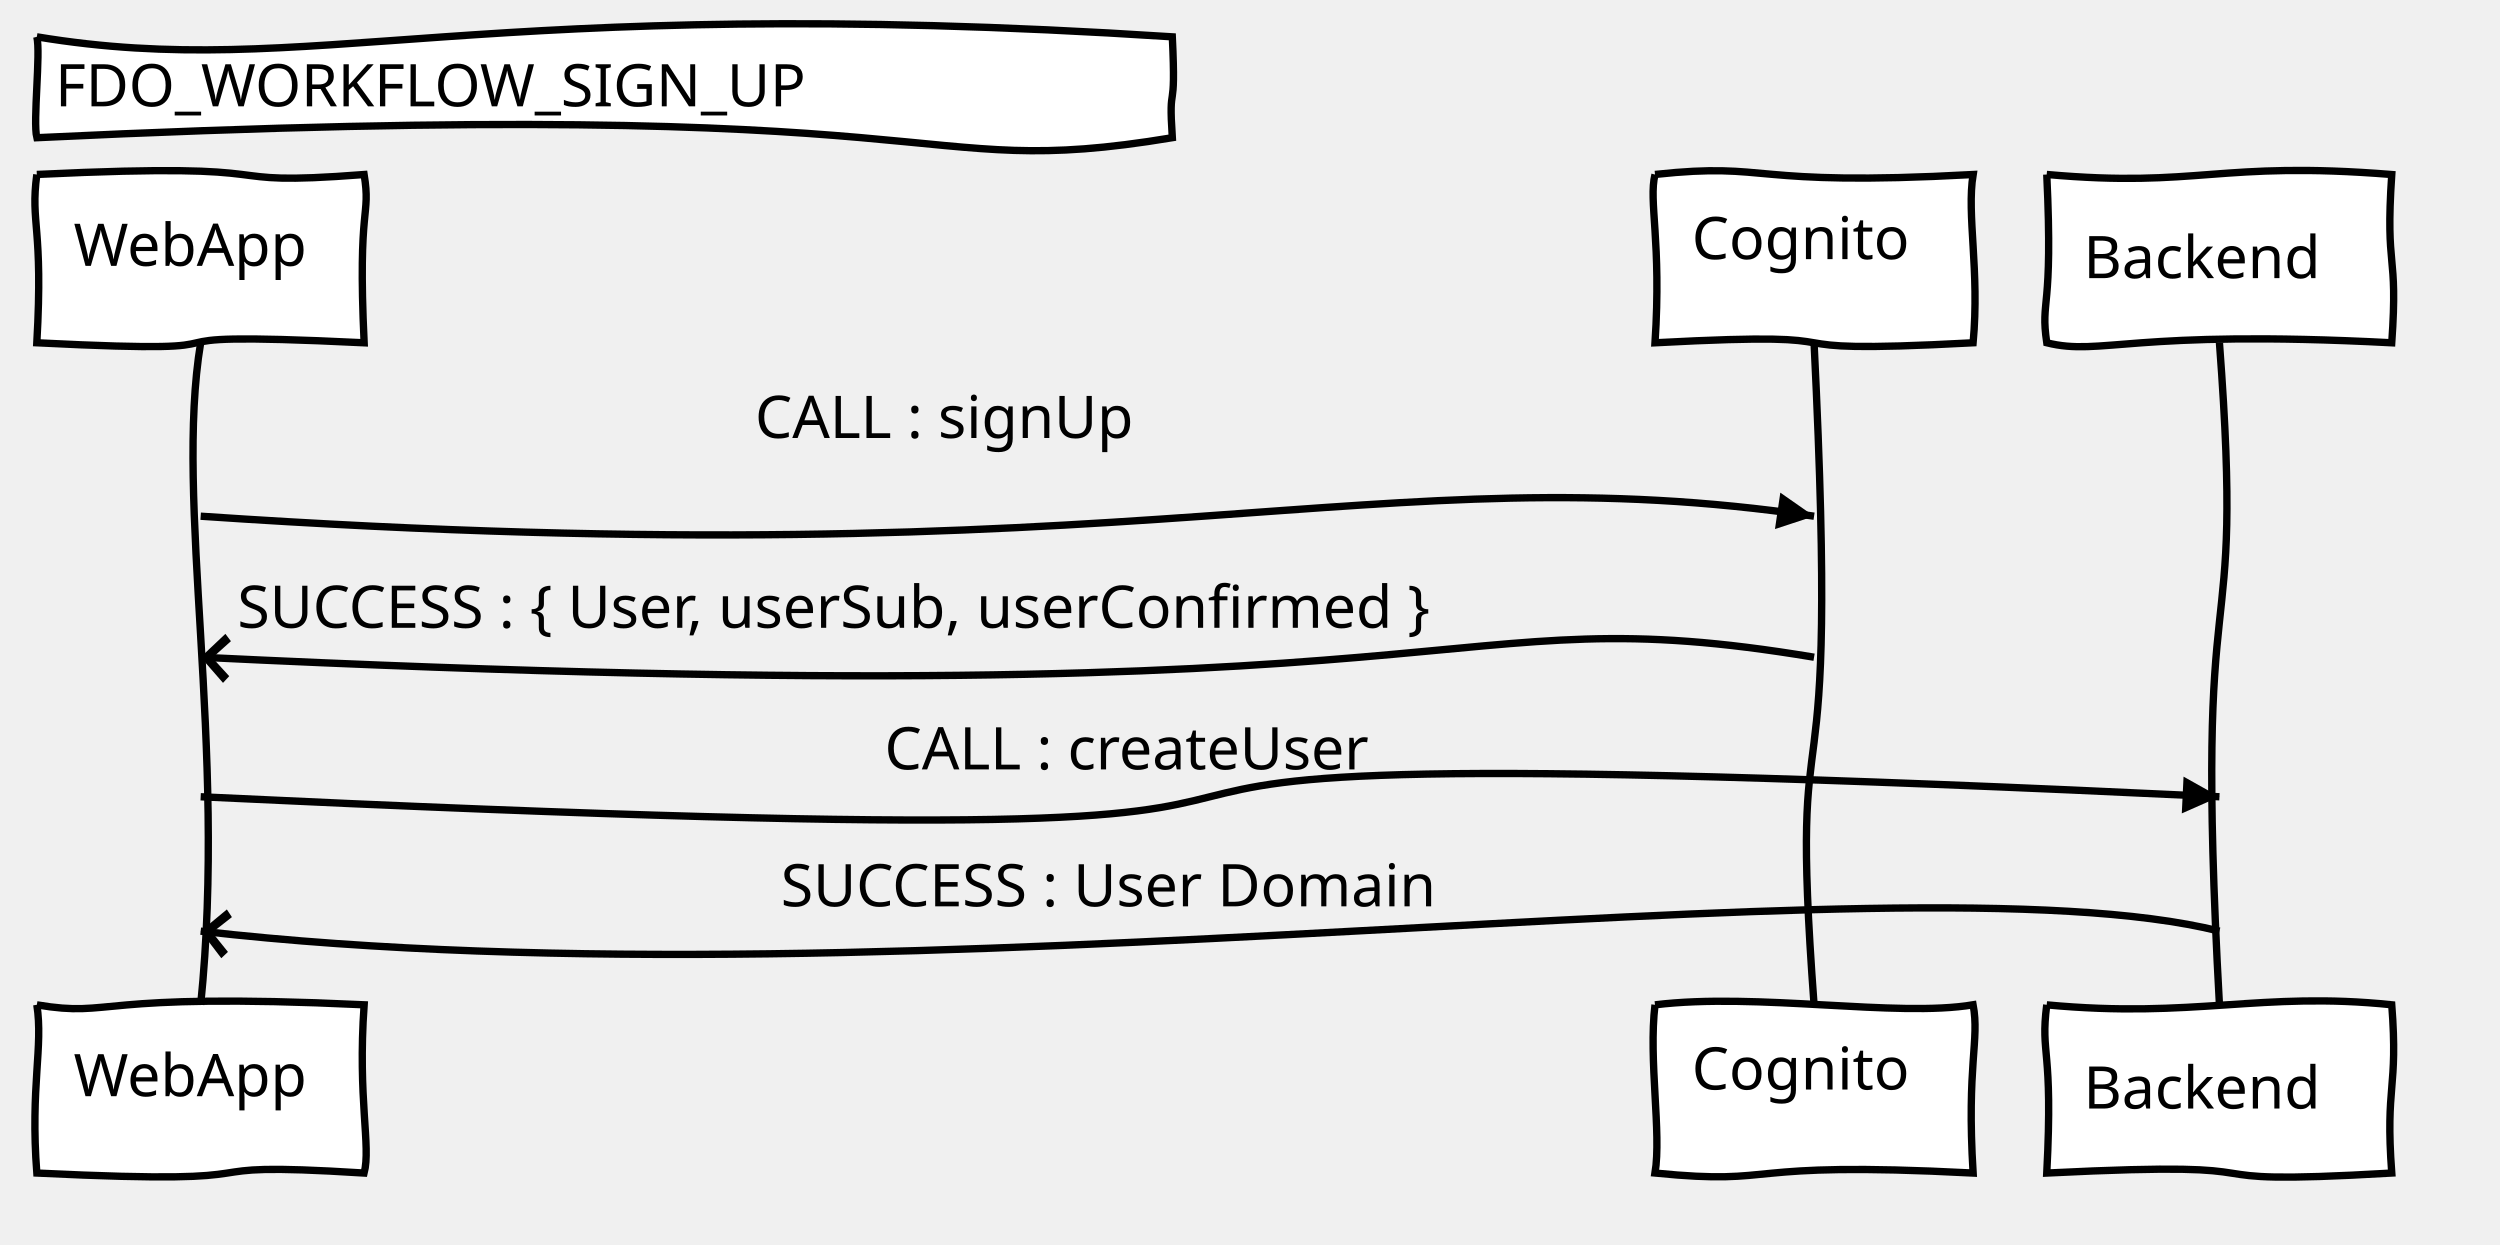
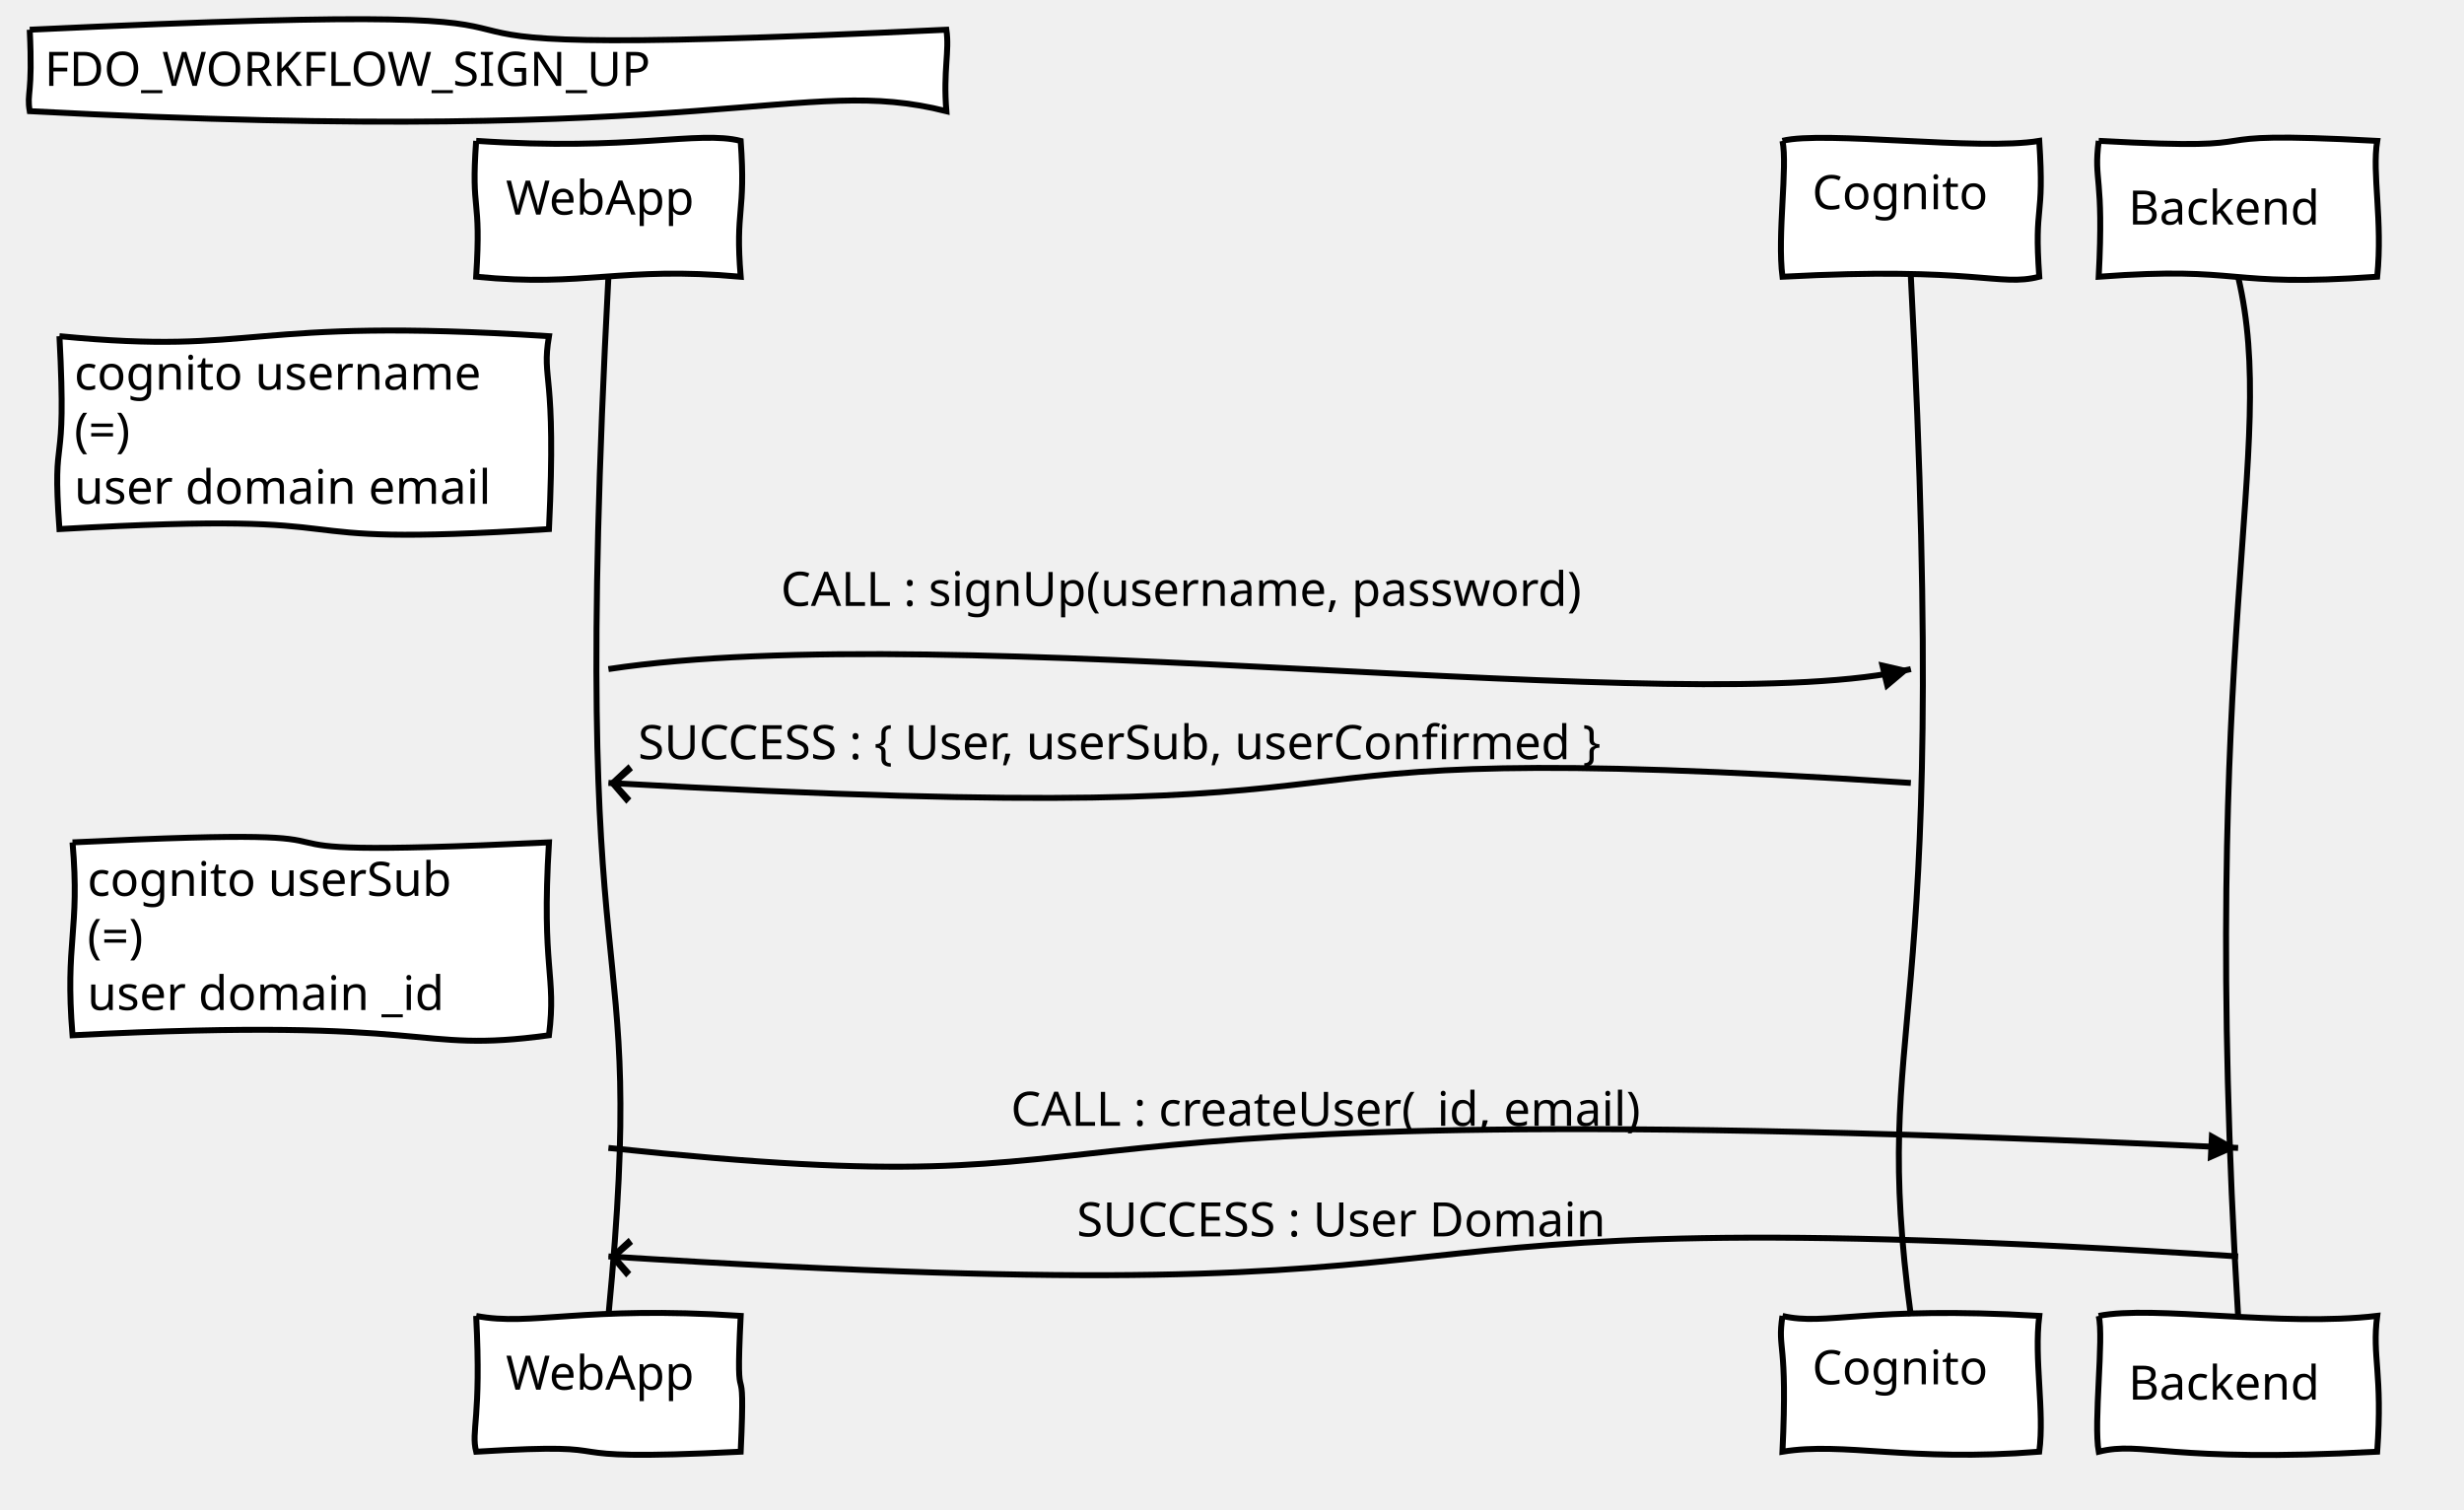
- <svg xmlns="http://www.w3.org/2000/svg" width="679" height="338">
+ <svg xmlns="http://www.w3.org/2000/svg" width="829" height="508">
  <source>Title: FDO_WORKFLOW_SIGN_UP 
- WebApp-&gt;Cognito: CALL : signUp
+ Note left of WebApp: cognito username \n (=) \nuser domain email
+ WebApp-&gt;Cognito: CALL : signUp(username, password)
Cognito-&gt;&gt;WebApp: SUCCESS : { User, userSub, userConfirmed }
- WebApp-&gt;Backend: CALL : createUser
- Backend-&gt;&gt;WebApp: SUCCESS : User Domain</source>
+ Note left of WebApp: cognito userSub \n (=) \n user domain _id
+ WebApp-&gt;Backend: CALL : createUser(_id, email)
+ Backend-&gt;&gt;WebApp: SUCCESS : User Domain
+ </source>
  <defs>
    <marker viewBox="0 0 5 5" markerWidth="5" markerHeight="5" orient="auto" refX="5" refY="2.5" id="markerArrowBlock">
      <path d="M 0 0 L 5 2.5 L 0 5 z" />
    </marker>
    <marker viewBox="0 0 9.6 16" markerWidth="4" markerHeight="16" orient="auto" refX="9.6" refY="8" id="markerArrowOpen">
      <path d="M 9.6,8 1.92,16 0,13.7 5.76,8 0,2.286 1.92,0 9.6,8 z" />
    </marker>
  </defs>
  <g class="title">
-     <path d="M10,10C84.0,22.3 128.3,-2.3 318.4,10.0C319.5,33.0 317.3,20.6 318.4,37.4C244.4,49.7 269.1,25.0 10.0,37.4C8.9,33.0 11.1,14.4 10.0,10.0" style="stroke-width: 2px;" stroke="#000000" fill="#ffffff" />
+     <path d="M10,10C269.1,-2.3 59.3,22.3 318.4,10.0C319.5,17.3 317.3,23.5 318.4,37.4C269.1,25.0 244.4,49.7 10.0,37.4C8.9,30.8 11.1,32.5 10.0,10.0" style="stroke-width: 2px;" stroke="#000000" fill="#ffffff" />
    <text x="15.5" y="28.883" style="font-size: 16px; font-family: danielbd;">
      <tspan x="15">FDO_WORKFLOW_SIGN_UP</tspan>
    </text>
  </g>
  <g class="actor">
-     <path d="M10,47.383C84.7,43.8 53.6,50.9 98.9,47.4C100.8,59.3 97.1,54.7 98.9,93.1C24.2,89.5 81.9,96.7 10.0,93.1C11.8,61.2 8.2,61.0 10.0,47.4" style="stroke-width: 2px;" stroke="#000000" fill="#ffffff" />
-     <text x="20.5" y="72.2" style="font-size: 16px; font-family: danielbd;">
-       <tspan x="20">WebApp</tspan>
+     <path d="M160.208,47.383C212.2,50.9 234.9,43.8 249.2,47.4C251.0,72.2 247.3,69.9 249.2,93.1C208.8,89.5 196.9,96.7 160.2,93.1C162.0,65.0 158.4,72.6 160.2,47.4" style="stroke-width: 2px;" stroke="#000000" fill="#ffffff" />
+     <text x="170.708" y="72.2" style="font-size: 16px; font-family: danielbd;">
+       <tspan x="170.208">WebApp</tspan>
    </text>
  </g>
  <g class="actor">
-     <path d="M10,272.917C31.3,276.5 24.2,269.4 98.9,272.9C97.1,298.5 100.8,311.3 98.9,318.6C43.0,315.1 84.7,322.2 10.0,318.6C8.2,295.1 11.8,284.3 10.0,272.9" style="stroke-width: 2px;" stroke="#000000" fill="#ffffff" />
-     <text x="20.5" y="297.733" style="font-size: 16px; font-family: danielbd;">
-       <tspan x="20">WebApp</tspan>
+     <path d="M160.208,442.717C178.8,446.3 195.9,439.2 249.2,442.7C247.3,481.1 251.0,450.0 249.2,488.4C176.1,492.0 217.7,484.9 160.2,488.4C158.4,481.1 162.0,477.5 160.2,442.7" style="stroke-width: 2px;" stroke="#000000" fill="#ffffff" />
+     <text x="170.708" y="467.533" style="font-size: 16px; font-family: danielbd;">
+       <tspan x="170.208">WebApp</tspan>
    </text>
  </g>
-   <path d="M54.5,93.1C47.3,136.3 61.7,202.3 54.5,272.9" style="stroke-width: 2px;" stroke="#000000" fill="none" />
+   <path d="M204.7,93.1C190.7,358.8 218.7,296.9 204.7,442.7" style="stroke-width: 2px;" stroke="#000000" fill="none" />
  <g class="actor">
-     <path d="M449.5,47.383C481.7,43.9 473.6,50.8 535.9,47.4C534.1,58.4 537.7,73.4 535.9,93.1C470.2,96.6 515.2,89.6 449.5,93.1C451.3,65.5 447.7,54.7 449.5,47.4" style="stroke-width: 2px;" stroke="#000000" fill="#ffffff" />
-     <text x="460" y="70.383" style="font-size: 16px; font-family: danielbd;">
-       <tspan x="459.5">Cognito</tspan>
+     <path d="M599.708,47.383C613.5,43.9 665.9,50.8 686.1,47.4C687.9,75.0 684.3,67.4 686.1,93.1C672.3,96.6 665.4,89.6 599.7,93.1C597.9,79.2 601.5,55.9 599.7,47.4" style="stroke-width: 2px;" stroke="#000000" fill="#ffffff" />
+     <text x="610.208" y="70.383" style="font-size: 16px; font-family: danielbd;">
+       <tspan x="609.708">Cognito</tspan>
    </text>
  </g>
  <g class="actor">
-     <path d="M449.5,272.917C477.2,269.5 515.2,276.4 535.9,272.9C537.7,282.6 534.1,289.2 535.9,318.6C470.2,315.2 484.7,322.1 449.5,318.6C451.3,307.7 447.7,288.0 449.5,272.9" style="stroke-width: 2px;" stroke="#000000" fill="#ffffff" />
-     <text x="460" y="295.917" style="font-size: 16px; font-family: danielbd;">
-       <tspan x="459.5">Cognito</tspan>
+     <path d="M599.708,442.717C614.4,446.2 627.4,439.3 686.1,442.7C684.3,457.3 687.9,474.7 686.1,488.4C642.0,491.9 620.4,485.0 599.7,488.4C601.5,450.0 597.9,454.8 599.7,442.7" style="stroke-width: 2px;" stroke="#000000" fill="#ffffff" />
+     <text x="610.208" y="465.717" style="font-size: 16px; font-family: danielbd;">
+       <tspan x="609.708">Cognito</tspan>
    </text>
  </g>
-   <path d="M492.7,93.1C499.9,239.8 485.5,175.9 492.7,272.9" style="stroke-width: 2px;" stroke="#000000" fill="none" />
+   <path d="M642.9,93.1C656.9,358.8 628.9,338.2 642.9,442.7" style="stroke-width: 2px;" stroke="#000000" fill="none" />
  <g class="actor">
-     <path d="M555.883,47.383C597.3,51.1 602.3,43.6 649.6,47.4C647.8,74.3 651.4,67.5 649.6,93.1C578.4,89.4 570.9,96.8 555.9,93.1C554.1,80.8 557.7,85.4 555.9,47.4" style="stroke-width: 2px;" stroke="#000000" fill="#ffffff" />
-     <text x="566.383" y="75.55" style="font-size: 16px; font-family: danielbd;">
-       <tspan x="565.883">Backend</tspan>
+     <path d="M706.092,47.383C773.9,51.1 729.0,43.6 799.8,47.4C798.0,58.4 801.7,74.2 799.8,93.1C747.3,96.8 755.8,89.4 706.1,93.1C707.9,58.4 704.3,61.5 706.1,47.4" style="stroke-width: 2px;" stroke="#000000" fill="#ffffff" />
+     <text x="716.592" y="75.55" style="font-size: 16px; font-family: danielbd;">
+       <tspan x="716.092">Backend</tspan>
    </text>
  </g>
  <g class="actor">
-     <path d="M555.883,272.917C595.9,276.7 614.1,269.2 649.6,272.9C651.4,296.3 647.8,294.3 649.6,318.6C584.5,322.4 630.1,314.9 555.9,318.6C557.7,283.9 554.1,287.0 555.9,272.9" style="stroke-width: 2px;" stroke="#000000" fill="#ffffff" />
-     <text x="566.383" y="301.083" style="font-size: 16px; font-family: danielbd;">
-       <tspan x="565.883">Backend</tspan>
+     <path d="M706.092,442.717C724.5,439.0 767.6,446.5 799.8,442.7C798.0,456.6 801.7,461.8 799.8,488.4C728.6,492.2 721.1,484.7 706.1,488.4C704.3,478.7 707.9,450.0 706.1,442.7" style="stroke-width: 2px;" stroke="#000000" fill="#ffffff" />
+     <text x="716.592" y="470.883" style="font-size: 16px; font-family: danielbd;">
+       <tspan x="716.092">Backend</tspan>
    </text>
  </g>
-   <path d="M602.8,93.1C609.9,187.2 595.6,142.1 602.8,272.9" style="stroke-width: 2px;" stroke="#000000" fill="none" />
-   <g class="signal">
-     <text x="205.567" y="118.95" style="font-size: 16px; font-family: danielbd;">
-       <tspan x="205.067">CALL : signUp</tspan>
+   <path d="M753.0,93.1C766.9,151.9 739.0,212.4 753.0,442.7" style="stroke-width: 2px;" stroke="#000000" fill="none" />
+   <g class="note">
+     <path d="M20,113.1C88.1,119.7 80.6,106.5 184.7,113.1C182.1,128.7 187.3,123.5 184.7,178.0C81.2,184.6 135.6,171.4 20.0,178.0C17.4,142.2 22.6,162.4 20.0,113.1" style="stroke-width: 2px;" stroke="#000000" fill="#ffffff" />
+     <text x="25.5" y="131.1" style="font-size: 16px; font-family: danielbd;">
+       <tspan x="25">cognito username</tspan>
+       <tspan dy="1.2em" x="25">(=)</tspan>
+       <tspan dy="1.2em" x="25">user domain email</tspan>
    </text>
-     <path d="M54.5,140.2C314.1,157.8 373.4,122.7 492.7,140.2" style="stroke-width: 2px; marker-end: url(&quot;#markerArrowBlock&quot;);" stroke="#000000" fill="none" />
  </g>
  <g class="signal">
-     <text x="64.992" y="170.517" style="font-size: 16px; font-family: danielbd;">
-       <tspan x="64.475">SUCCESS : { User, userSub, userConfirmed }</tspan>
+     <text x="263.2" y="203.85" style="font-size: 16px; font-family: danielbd;">
+       <tspan x="262.7">CALL : signUp(username, password)</tspan>
    </text>
-     <path d="M492.7,178.5C387.5,161.0 415.2,196.0 54.5,178.5" style="stroke-width: 2px; marker-end: url(&quot;#markerArrowOpen&quot;);" stroke="#000000" fill="none" />
+     <path d="M204.7,225.1C320.3,207.6 570.0,242.7 642.9,225.1" style="stroke-width: 2px; marker-end: url(&quot;#markerArrowBlock&quot;);" stroke="#000000" fill="none" />
  </g>
  <g class="signal">
-     <text x="240.754" y="208.958" style="font-size: 16px; font-family: danielbd;">
-       <tspan x="240.254">CALL : createUser</tspan>
+     <text x="215.2" y="255.417" style="font-size: 16px; font-family: danielbd;">
+       <tspan x="214.683">SUCCESS : { User, userSub, userConfirmed }</tspan>
    </text>
-     <path d="M54.5,216.4C515.0,238.3 142.2,194.5 602.8,216.4" style="stroke-width: 2px; marker-end: url(&quot;#markerArrowBlock&quot;);" stroke="#000000" fill="none" />
+     <path d="M642.9,263.4C376.0,245.9 517.2,280.9 204.7,263.4" style="stroke-width: 2px; marker-end: url(&quot;#markerArrowOpen&quot;);" stroke="#000000" fill="none" />
+   </g>
+   <g class="note">
+     <path d="M24.4,283.4C155.7,277.0 50.0,289.8 184.7,283.4C182.1,326.5 187.3,327.7 184.7,348.3C137.6,354.7 149.7,341.9 24.4,348.3C21.8,316.7 27.0,313.3 24.4,283.4" style="stroke-width: 2px;" stroke="#000000" fill="#ffffff" />
+     <text x="29.9" y="301.4" style="font-size: 16px; font-family: danielbd;">
+       <tspan x="29.4">cognito userSub</tspan>
+       <tspan dy="1.2em" x="29.4">(=)</tspan>
+       <tspan dy="1.2em" x="29.4">user domain _id</tspan>
+     </text>
  </g>
  <g class="signal">
-     <text x="212.588" y="246.167" style="font-size: 16px; font-family: danielbd;">
-       <tspan x="212.071">SUCCESS : User Domain</tspan>
+     <text x="340.604" y="378.758" style="font-size: 16px; font-family: danielbd;">
+       <tspan x="340.104">CALL : createUser(_id, email)</tspan>
    </text>
-     <path d="M602.8,252.9C515.0,231.0 246.4,274.8 54.5,252.9" style="stroke-width: 2px; marker-end: url(&quot;#markerArrowOpen&quot;);" stroke="#000000" fill="none" />
+     <path d="M204.7,386.2C412.8,408.1 292.4,364.3 753.0,386.2" style="stroke-width: 2px; marker-end: url(&quot;#markerArrowBlock&quot;);" stroke="#000000" fill="none" />
+   </g>
+   <g class="signal">
+     <text x="362.796" y="415.967" style="font-size: 16px; font-family: danielbd;">
+       <tspan x="362.279">SUCCESS : User Domain</tspan>
+     </text>
+     <path d="M753.0,422.7C413.9,400.8 550.3,444.6 204.7,422.7" style="stroke-width: 2px; marker-end: url(&quot;#markerArrowOpen&quot;);" stroke="#000000" fill="none" />
  </g>
</svg>
